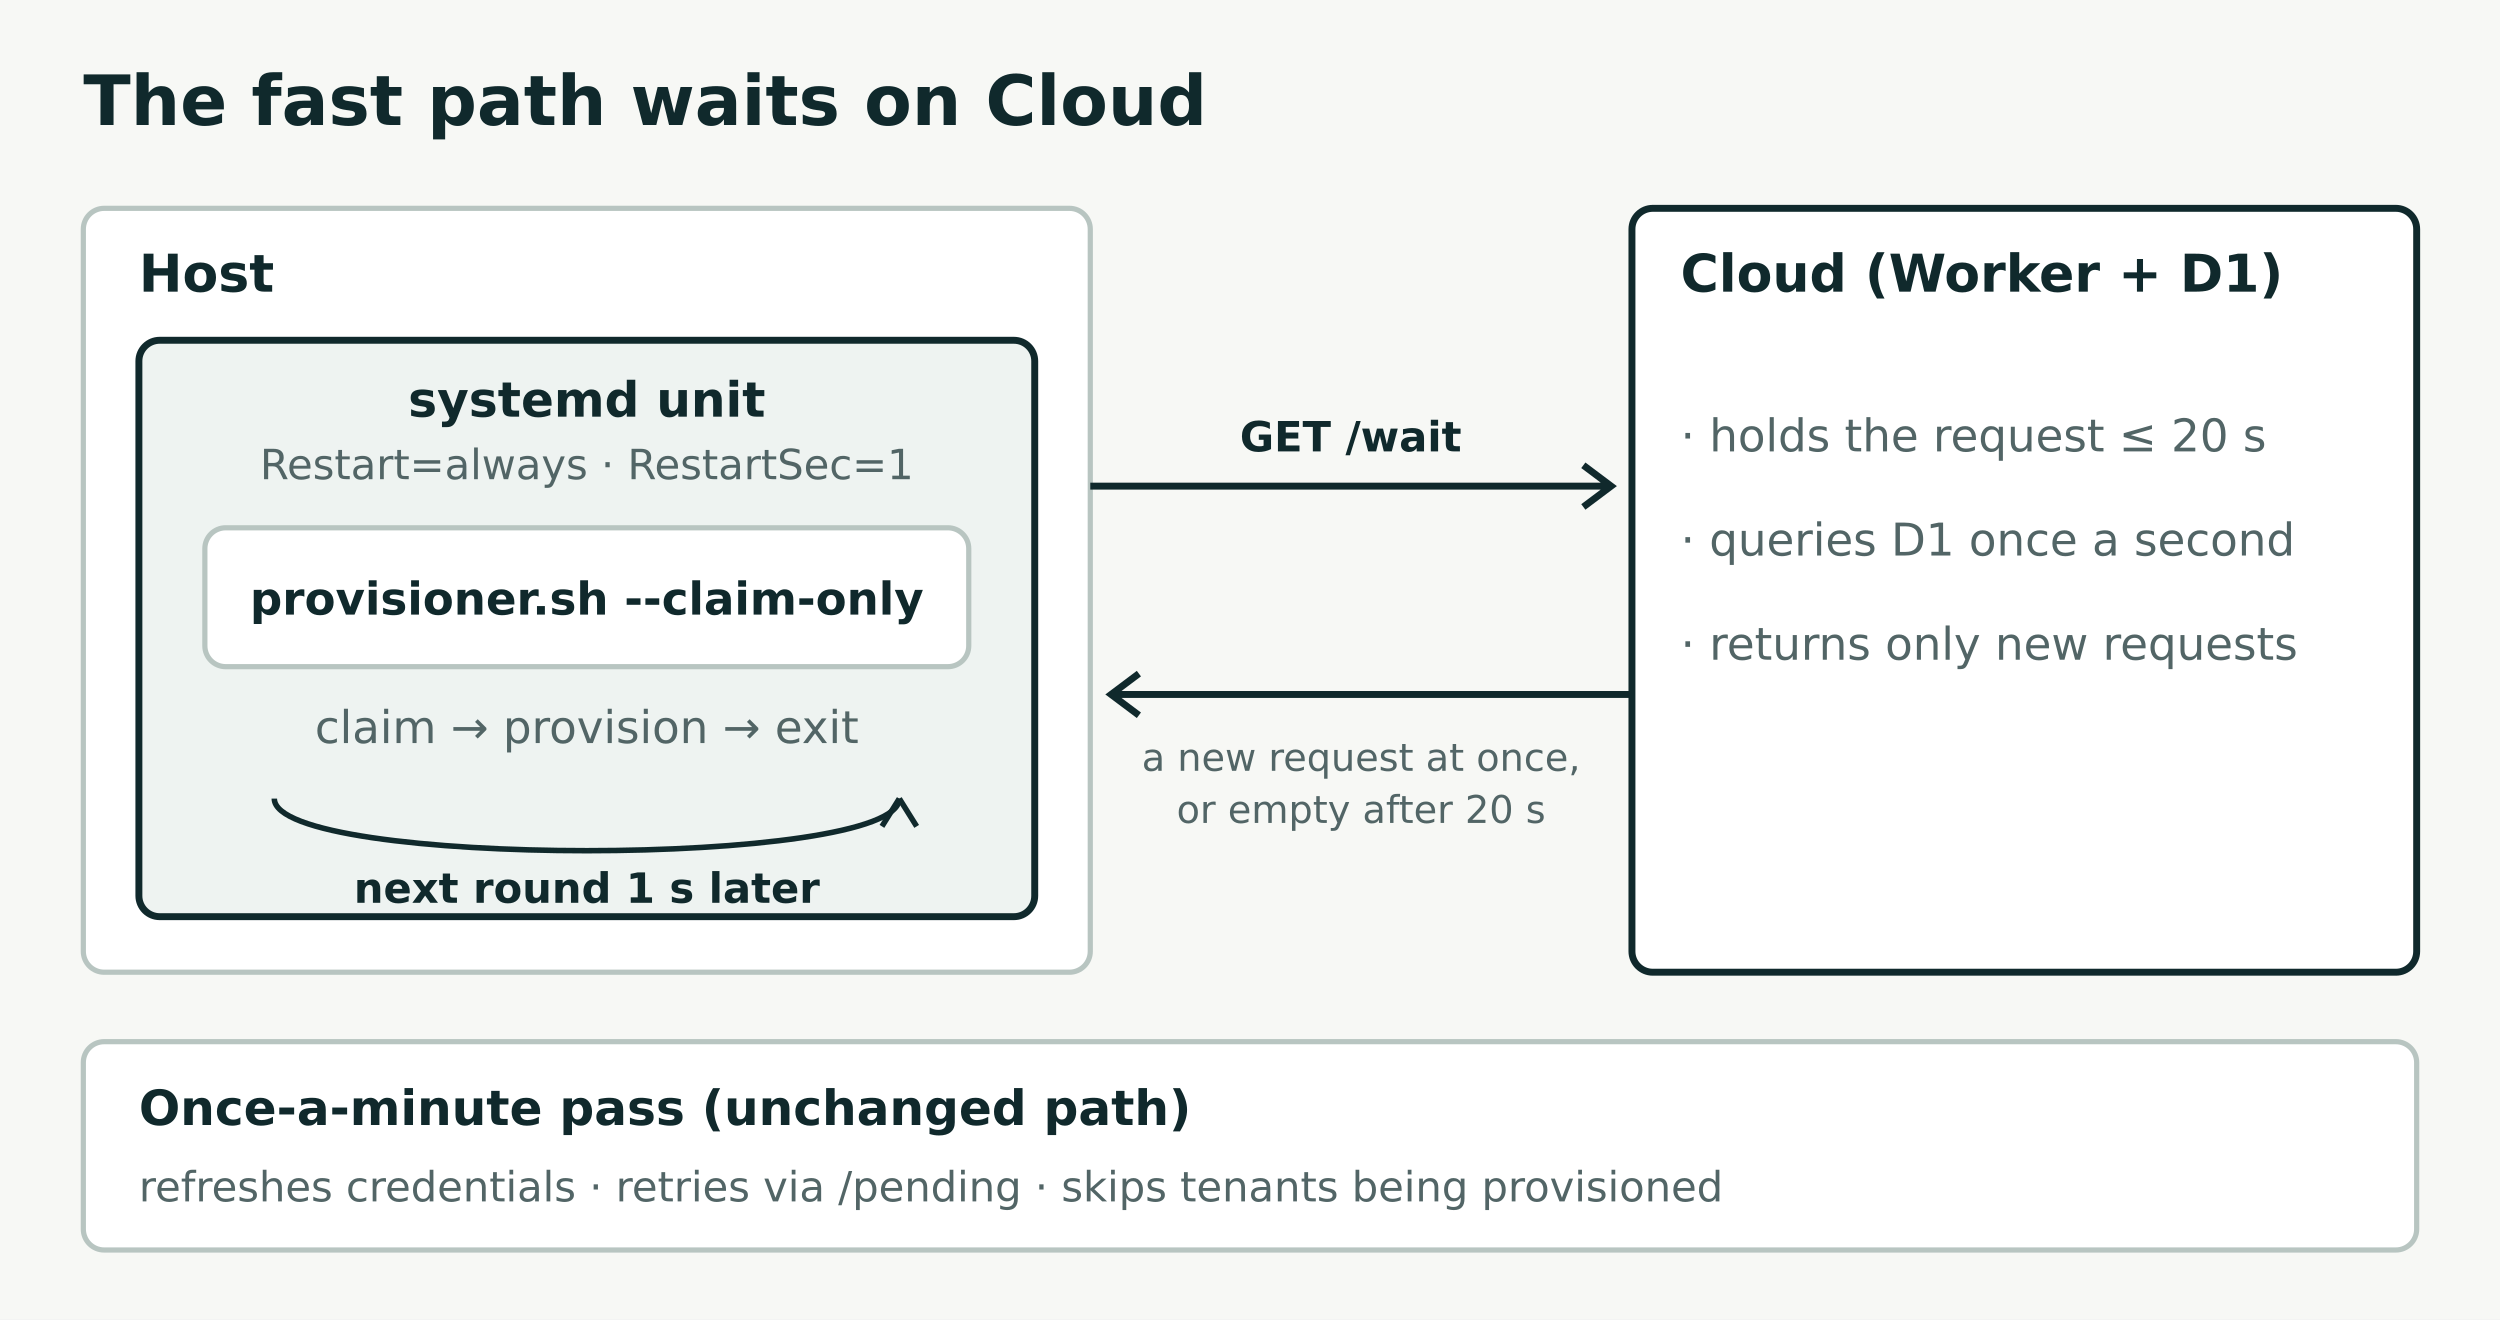
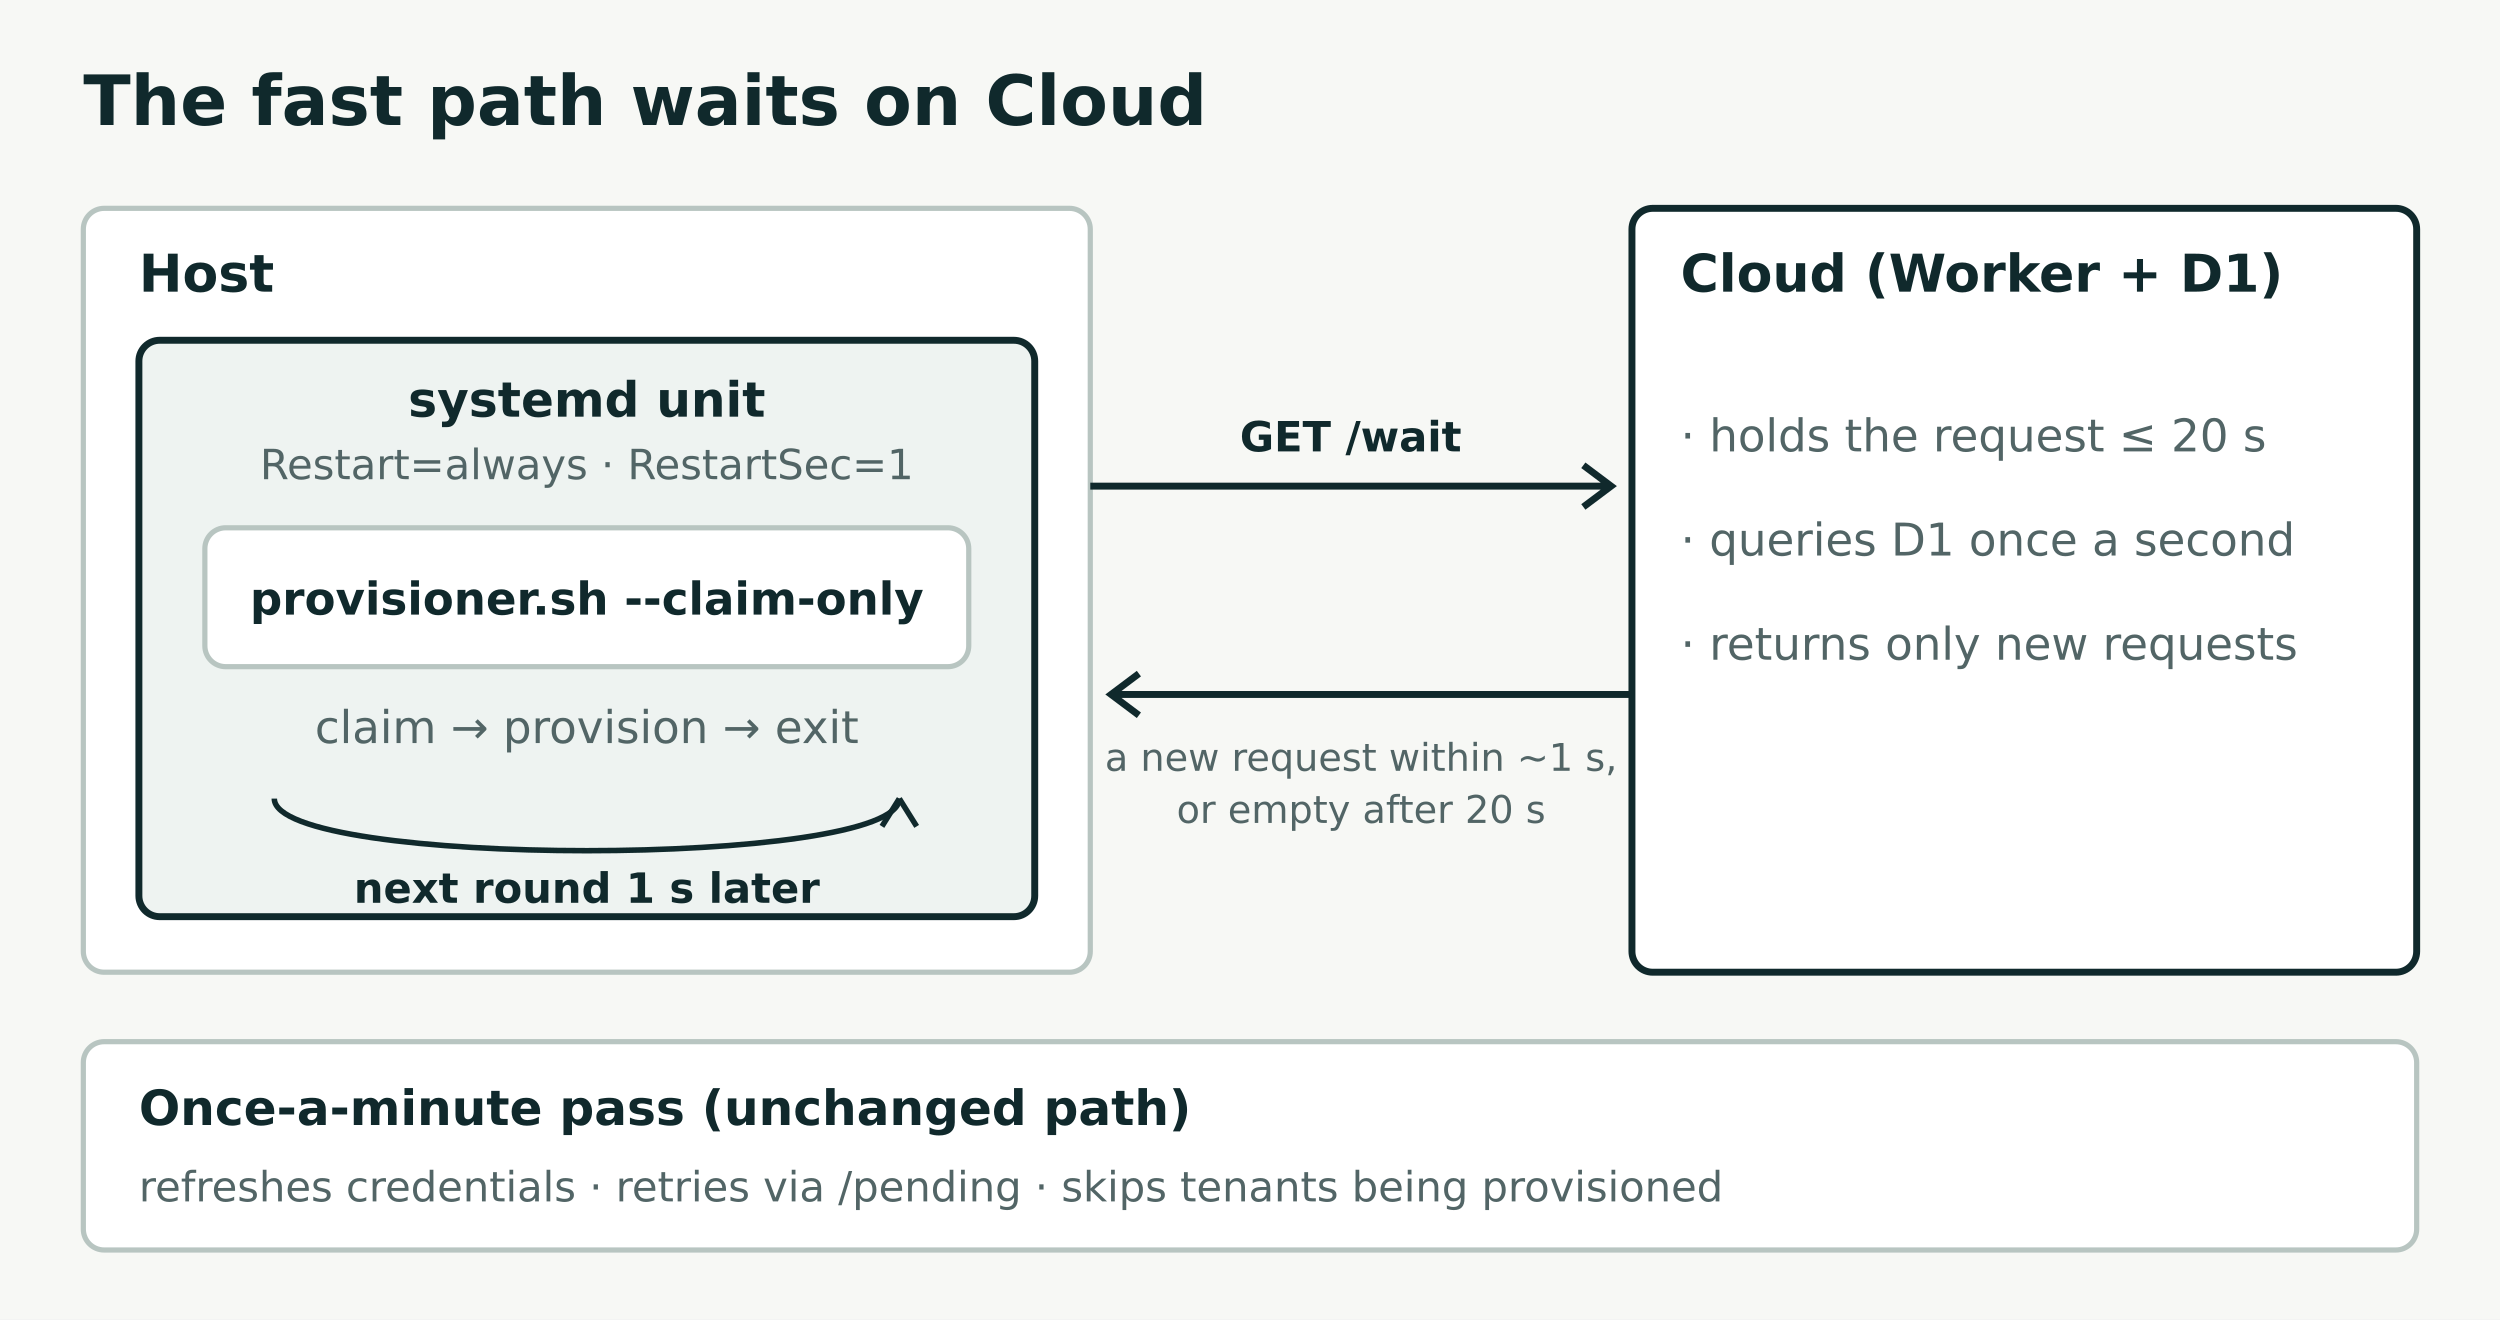
<svg xmlns="http://www.w3.org/2000/svg" viewBox="0 0 720 380" width="720" height="380" role="img" aria-label="The fast path waits on Cloud">
  <rect width="720" height="380" fill="#f7f8f5" />
  <text x="24.0" y="36.0" font-family="Instrument Sans, DejaVu Sans, PingFang SC, Noto Sans CJK SC, sans-serif" font-size="20" fill="#10292c" text-anchor="start" font-weight="700">The fast path waits on Cloud</text>
  <rect x="24.0" y="60.0" width="290.0" height="220.0" fill="#ffffff" stroke="#b8c5c1" stroke-width="1.5" rx="6" />
  <text x="40.0" y="84.0" font-family="Instrument Sans, DejaVu Sans, PingFang SC, Noto Sans CJK SC, sans-serif" font-size="15" fill="#10292c" text-anchor="start" font-weight="700">Host</text>
  <rect x="40.0" y="98.0" width="258.0" height="166.0" fill="#eef3f1" stroke="#10292c" stroke-width="2" rx="6" />
  <text x="169.0" y="120.0" font-family="Instrument Sans, DejaVu Sans, PingFang SC, Noto Sans CJK SC, sans-serif" font-size="14" fill="#10292c" text-anchor="middle" font-weight="700">systemd unit</text>
  <text x="169.0" y="138.0" font-family="Instrument Sans, DejaVu Sans, PingFang SC, Noto Sans CJK SC, sans-serif" font-size="12" fill="#526566" text-anchor="middle" font-weight="400">Restart=always · RestartSec=1</text>
  <rect x="59.0" y="152.0" width="220.0" height="40.0" fill="#ffffff" stroke="#b8c5c1" stroke-width="1.5" rx="6" />
  <text x="169.0" y="177.0" font-family="Instrument Sans, DejaVu Sans, PingFang SC, Noto Sans CJK SC, sans-serif" font-size="13" fill="#10292c" text-anchor="middle" font-weight="700">provisioner.sh --claim-only</text>
  <text x="169.0" y="214.0" font-family="Instrument Sans, DejaVu Sans, PingFang SC, Noto Sans CJK SC, sans-serif" font-size="13" fill="#526566" text-anchor="middle" font-weight="400">claim → provision → exit</text>
  <path d="M79 230 C79 250 259 250 259 230" fill="none" stroke="#10292c" stroke-width="1.6" />
  <path d="M259 230 l-5 8 m5 -8 l5 8" fill="none" stroke="#10292c" stroke-width="1.6" />
  <text x="169.0" y="260.0" font-family="Instrument Sans, DejaVu Sans, PingFang SC, Noto Sans CJK SC, sans-serif" font-size="12" fill="#10292c" text-anchor="middle" font-weight="700">next round 1 s later</text>
  <rect x="470.0" y="60.0" width="226.0" height="220.0" fill="#ffffff" stroke="#10292c" stroke-width="2" rx="6" />
  <text x="484.0" y="84.0" font-family="Instrument Sans, DejaVu Sans, PingFang SC, Noto Sans CJK SC, sans-serif" font-size="15" fill="#10292c" text-anchor="start" font-weight="700">Cloud (Worker + D1)</text>
  <text x="484.0" y="130.0" font-family="Instrument Sans, DejaVu Sans, PingFang SC, Noto Sans CJK SC, sans-serif" font-size="13" fill="#526566" text-anchor="start" font-weight="400">· holds the request ≤ 20 s</text>
  <text x="484.0" y="160.0" font-family="Instrument Sans, DejaVu Sans, PingFang SC, Noto Sans CJK SC, sans-serif" font-size="13" fill="#526566" text-anchor="start" font-weight="400">· queries D1 once a second</text>
  <text x="484.0" y="190.0" font-family="Instrument Sans, DejaVu Sans, PingFang SC, Noto Sans CJK SC, sans-serif" font-size="13" fill="#526566" text-anchor="start" font-weight="400">· returns only new requests</text>
  <path d="M314 140 H464 m-8 -6 l8 6 l-8 6" fill="none" stroke="#10292c" stroke-width="2" />
  <text x="389.0" y="130.0" font-family="Instrument Sans, DejaVu Sans, PingFang SC, Noto Sans CJK SC, sans-serif" font-size="12" fill="#10292c" text-anchor="middle" font-weight="700">GET /wait</text>
  <path d="M470 200 H320 m8 -6 l-8 6 l8 6" fill="none" stroke="#10292c" stroke-width="2" />
-   <text x="392.0" y="222.0" font-family="Instrument Sans, DejaVu Sans, PingFang SC, Noto Sans CJK SC, sans-serif" font-size="11" fill="#526566" text-anchor="middle" font-weight="400">a new request at once,</text>
+   <text x="392.0" y="222.0" font-family="Instrument Sans, DejaVu Sans, PingFang SC, Noto Sans CJK SC, sans-serif" font-size="11" fill="#526566" text-anchor="middle" font-weight="400">a new request within ~1 s,</text>
  <text x="392.0" y="237.0" font-family="Instrument Sans, DejaVu Sans, PingFang SC, Noto Sans CJK SC, sans-serif" font-size="11" fill="#526566" text-anchor="middle" font-weight="400">or empty after 20 s</text>
  <rect x="24.0" y="300.0" width="672.0" height="60.0" fill="#ffffff" stroke="#b8c5c1" stroke-width="1.5" rx="6" />
  <text x="40.0" y="324.0" font-family="Instrument Sans, DejaVu Sans, PingFang SC, Noto Sans CJK SC, sans-serif" font-size="14" fill="#10292c" text-anchor="start" font-weight="700">Once-a-minute pass (unchanged path)</text>
  <text x="40.0" y="346.0" font-family="Instrument Sans, DejaVu Sans, PingFang SC, Noto Sans CJK SC, sans-serif" font-size="12" fill="#526566" text-anchor="start" font-weight="400">refreshes credentials · retries via /pending · skips tenants being provisioned</text>
</svg>
